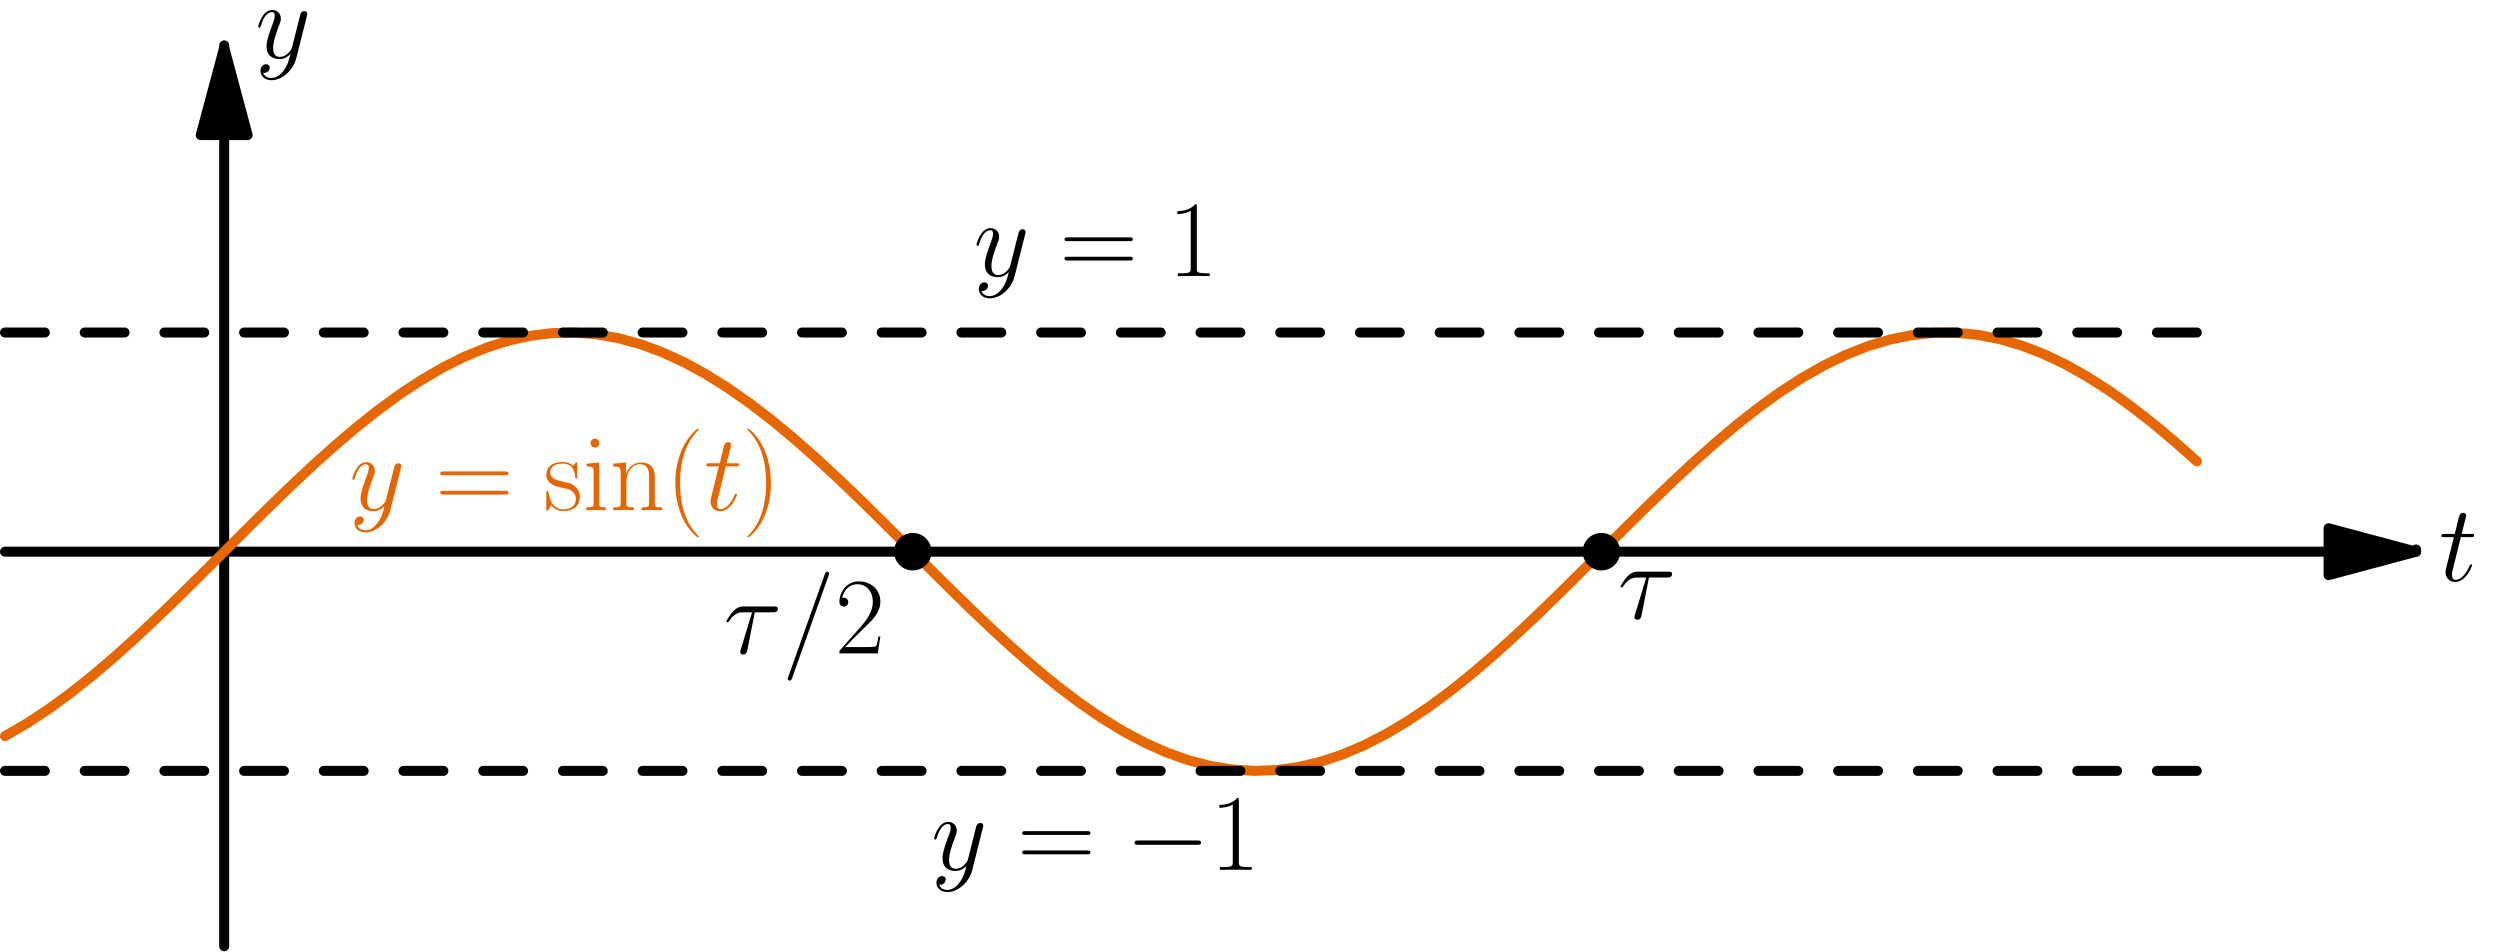
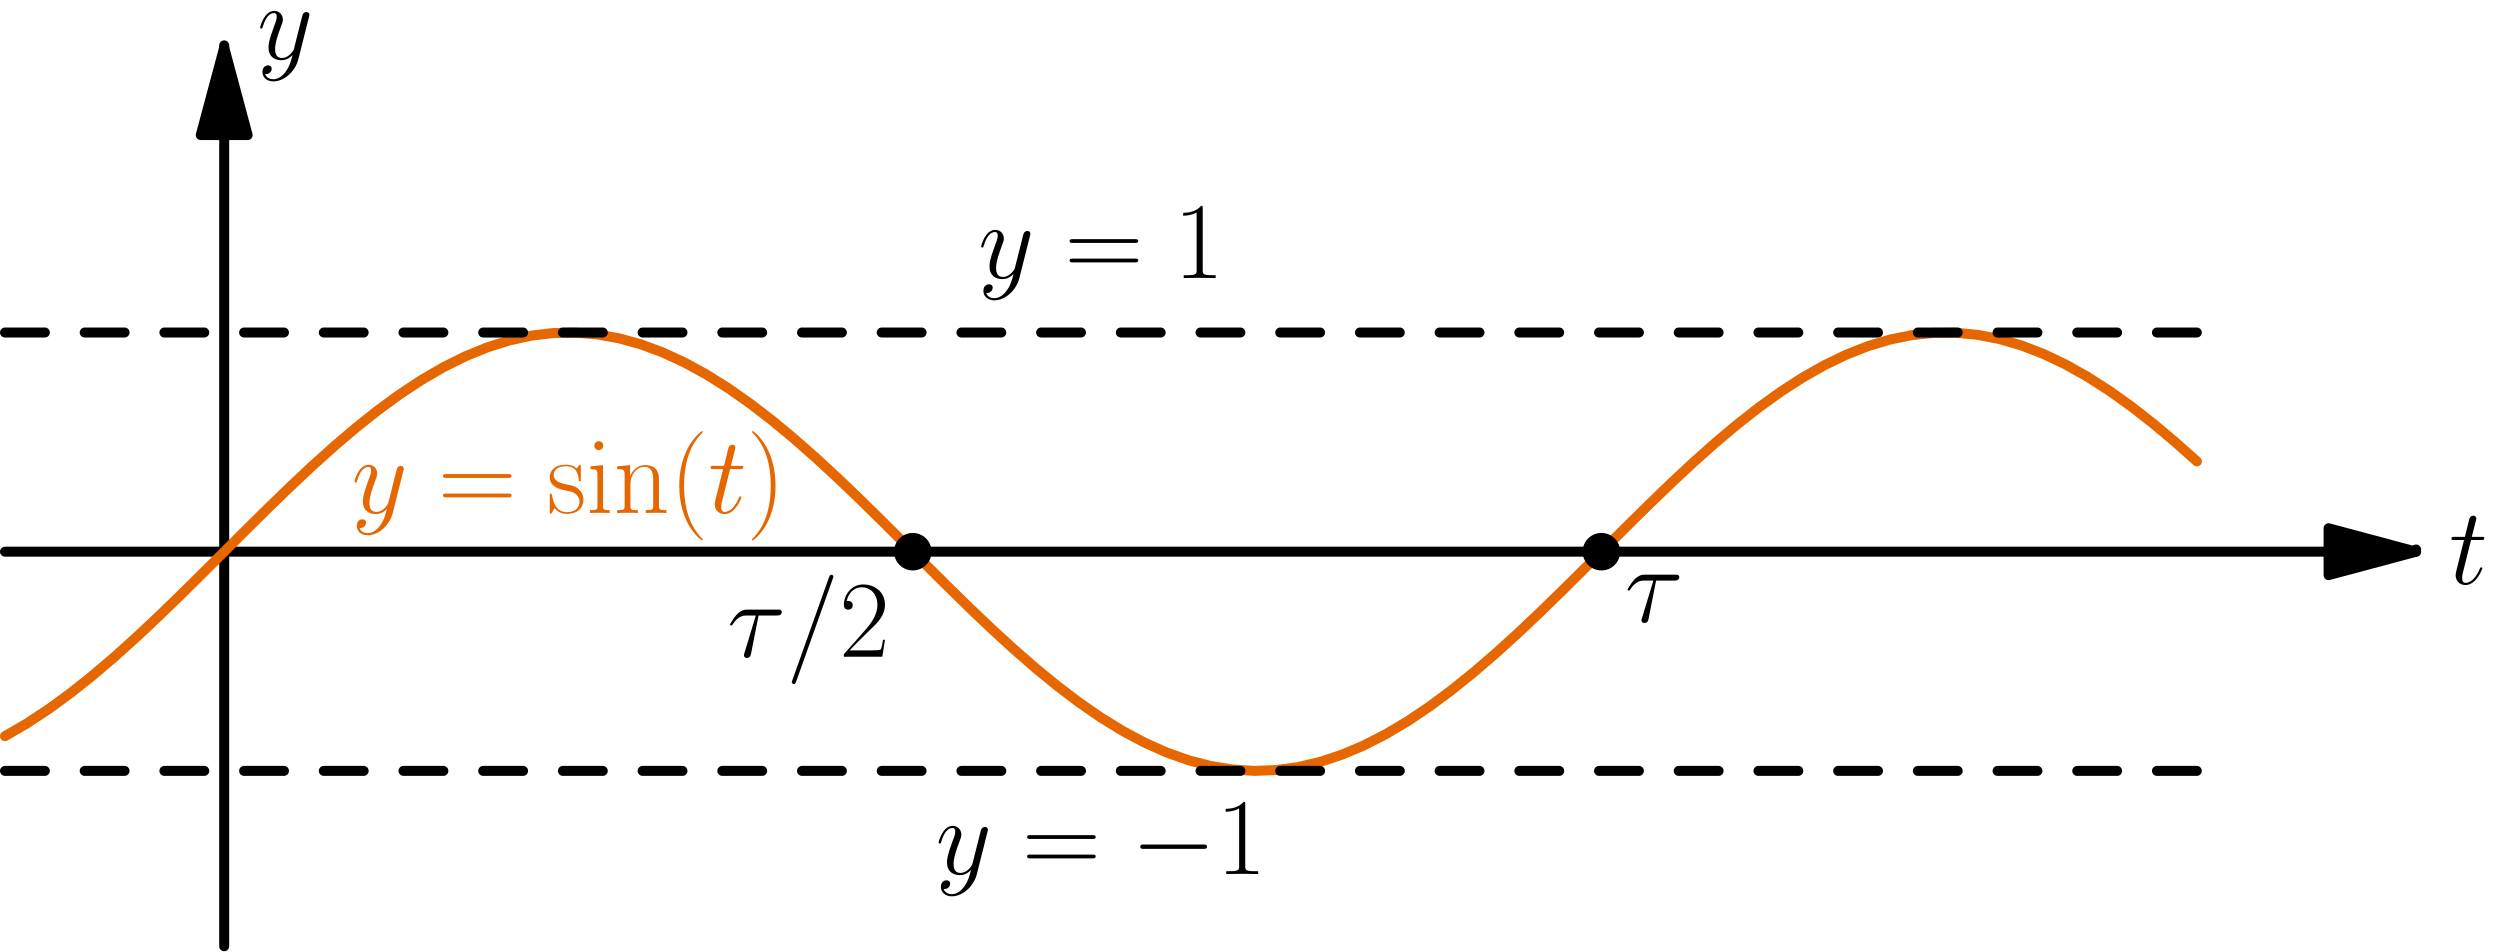
- <svg xmlns="http://www.w3.org/2000/svg" xmlns:xlink="http://www.w3.org/1999/xlink" height="216.524pt" version="1.1" viewBox="56.621 54.06 569.056 216.524" width="569.056pt">
+ <svg xmlns="http://www.w3.org/2000/svg" xmlns:xlink="http://www.w3.org/1999/xlink" height="215.715pt" version="1.1" viewBox="56.409 53.858 566.93 215.715" width="566.93pt">
  <defs>
-     <path d="M16.335 -5.701C16.756 -5.701 17.202 -5.701 17.202 -6.197S16.756 -6.692 16.335 -6.692H2.925C2.503 -6.692 2.057 -6.692 2.057 -6.197S2.503 -5.701 2.925 -5.701H16.335Z" id="g0-0" />
-     <path d="M7.585 6.048C7.585 6.023 7.585 5.974 7.51 5.899C6.37 4.734 3.321 1.562 3.321 -6.172S6.321 -17.053 7.535 -18.293C7.535 -18.318 7.585 -18.367 7.585 -18.442S7.51 -18.566 7.411 -18.566C7.139 -18.566 5.032 -16.731 3.817 -14.005C2.578 -11.253 2.231 -8.576 2.231 -6.197C2.231 -4.412 2.404 -1.388 3.892 1.809C5.081 4.387 7.114 6.197 7.411 6.197C7.535 6.197 7.585 6.147 7.585 6.048Z" id="g2-40" />
-     <path d="M6.519 -6.172C6.519 -7.957 6.345 -10.981 4.858 -14.178C3.668 -16.756 1.636 -18.566 1.339 -18.566C1.264 -18.566 1.165 -18.541 1.165 -18.417C1.165 -18.367 1.19 -18.342 1.215 -18.293C2.404 -17.053 5.428 -13.905 5.428 -6.197C5.428 1.537 2.429 4.685 1.215 5.924C1.19 5.974 1.165 5.998 1.165 6.048C1.165 6.172 1.264 6.197 1.339 6.197C1.611 6.197 3.718 4.363 4.933 1.636C6.172 -1.115 6.519 -3.792 6.519 -6.172Z" id="g2-41" />
-     <path d="M6.593 -15.839C6.593 -16.36 6.569 -16.384 6.222 -16.384C5.255 -15.219 3.792 -14.847 2.404 -14.798C2.33 -14.798 2.206 -14.798 2.181 -14.748S2.156 -14.649 2.156 -14.129C2.925 -14.129 4.214 -14.277 5.205 -14.872V-1.809C5.205 -0.942 5.156 -0.644 3.024 -0.644H2.28V0C3.47 -0.025 4.71 -0.05 5.899 -0.05S8.328 -0.025 9.518 0V-0.644H8.775C6.643 -0.644 6.593 -0.917 6.593 -1.809V-15.839Z" id="g2-49" />
-     <path d="M10.336 -3.842H9.89C9.642 -2.082 9.444 -1.785 9.345 -1.636C9.221 -1.438 7.436 -1.438 7.089 -1.438H2.33C3.222 -2.404 4.957 -4.164 7.064 -6.197C8.576 -7.634 10.336 -9.32 10.336 -11.774C10.336 -14.699 8.006 -16.384 5.404 -16.384C2.677 -16.384 1.016 -13.98 1.016 -11.749C1.016 -10.782 1.735 -10.658 2.033 -10.658C2.28 -10.658 3.024 -10.807 3.024 -11.675C3.024 -12.443 2.38 -12.666 2.033 -12.666C1.884 -12.666 1.735 -12.641 1.636 -12.592C2.107 -14.699 3.545 -15.74 5.057 -15.74C7.213 -15.74 8.626 -14.03 8.626 -11.774C8.626 -9.617 7.362 -7.758 5.949 -6.147L1.016 -0.57V0H9.741L10.336 -3.842Z" id="g2-50" />
-     <path d="M15.938 -7.957C16.31 -7.957 16.682 -7.957 16.682 -8.378C16.682 -8.824 16.26 -8.824 15.839 -8.824H1.983C1.562 -8.824 1.14 -8.824 1.14 -8.378C1.14 -7.957 1.512 -7.957 1.884 -7.957H15.938ZM15.839 -3.545C16.26 -3.545 16.682 -3.545 16.682 -3.991C16.682 -4.412 16.31 -4.412 15.938 -4.412H1.884C1.512 -4.412 1.14 -4.412 1.14 -3.991C1.14 -3.545 1.562 -3.545 1.983 -3.545H15.839Z" id="g2-61" />
-     <path d="M3.842 -15.269C3.842 -15.814 3.396 -16.285 2.826 -16.285C2.28 -16.285 1.809 -15.839 1.809 -15.269C1.809 -14.723 2.256 -14.253 2.826 -14.253C3.371 -14.253 3.842 -14.699 3.842 -15.269ZM0.942 -10.584V-9.94C2.33 -9.94 2.528 -9.791 2.528 -8.601V-1.71C2.528 -0.768 2.429 -0.644 0.843 -0.644V0C1.438 -0.05 2.503 -0.05 3.123 -0.05C3.718 -0.05 4.734 -0.05 5.304 0V-0.644C3.842 -0.644 3.792 -0.793 3.792 -1.686V-10.857L0.942 -10.584Z" id="g2-105" />
-     <path d="M10.287 -7.535C10.287 -8.799 10.039 -10.857 7.114 -10.857C5.156 -10.857 4.139 -9.345 3.768 -8.353H3.743V-10.857L0.818 -10.584V-9.94C2.28 -9.94 2.503 -9.791 2.503 -8.601V-1.71C2.503 -0.768 2.404 -0.644 0.818 -0.644V0C1.413 -0.05 2.503 -0.05 3.148 -0.05S4.908 -0.05 5.503 0V-0.644C3.916 -0.644 3.817 -0.744 3.817 -1.71V-6.469C3.817 -8.75 5.205 -10.46 6.94 -10.46C8.775 -10.46 8.973 -8.824 8.973 -7.634V-1.71C8.973 -0.768 8.874 -0.644 7.287 -0.644V0C7.882 -0.05 8.973 -0.05 9.617 -0.05S11.377 -0.05 11.972 0V-0.644C10.386 -0.644 10.287 -0.744 10.287 -1.71V-7.535Z" id="g2-110" />
-     <path d="M7.659 -10.46C7.659 -10.906 7.634 -10.931 7.486 -10.931C7.387 -10.931 7.362 -10.906 7.064 -10.534C6.99 -10.435 6.767 -10.188 6.692 -10.088C5.899 -10.931 4.784 -10.956 4.363 -10.956C1.611 -10.956 0.62 -9.518 0.62 -8.081C0.62 -5.85 3.148 -5.329 3.867 -5.18C5.428 -4.858 5.974 -4.759 6.494 -4.313C6.816 -4.016 7.362 -3.47 7.362 -2.578C7.362 -1.537 6.767 -0.198 4.486 -0.198C2.33 -0.198 1.562 -1.834 1.115 -4.016C1.041 -4.363 1.041 -4.387 0.843 -4.387S0.62 -4.363 0.62 -3.867V-0.297C0.62 0.149 0.644 0.174 0.793 0.174C0.917 0.174 0.942 0.149 1.066 -0.05C1.215 -0.273 1.586 -0.868 1.735 -1.115C2.231 -0.446 3.098 0.198 4.486 0.198C6.94 0.198 8.254 -1.14 8.254 -3.074C8.254 -4.338 7.585 -5.007 7.263 -5.304C6.519 -6.073 5.651 -6.246 4.61 -6.445C3.247 -6.742 1.512 -7.089 1.512 -8.601C1.512 -9.246 1.859 -10.609 4.363 -10.609C7.015 -10.609 7.163 -8.13 7.213 -7.337C7.238 -7.213 7.362 -7.188 7.436 -7.188C7.659 -7.188 7.659 -7.263 7.659 -7.684V-10.46Z" id="g2-115" />
-     <path d="M7.114 -9.345H11.229C11.551 -9.345 12.369 -9.345 12.369 -10.138C12.369 -10.683 11.898 -10.683 11.452 -10.683H4.635C4.065 -10.683 3.222 -10.683 2.082 -9.469C1.438 -8.75 0.644 -7.436 0.644 -7.287S0.768 -7.089 0.917 -7.089C1.091 -7.089 1.115 -7.163 1.239 -7.312C2.528 -9.345 3.817 -9.345 4.437 -9.345H6.494L3.916 -0.843C3.792 -0.471 3.792 -0.421 3.792 -0.347C3.792 -0.074 3.966 0.273 4.462 0.273C5.23 0.273 5.354 -0.397 5.428 -0.768L7.114 -9.345Z" id="g1-28" />
-     <path d="M10.634 -17.673C10.634 -17.698 10.782 -18.07 10.782 -18.119C10.782 -18.417 10.534 -18.59 10.336 -18.59C10.212 -18.59 9.989 -18.59 9.791 -18.045L1.487 5.28C1.487 5.304 1.339 5.676 1.339 5.726C1.339 6.023 1.586 6.197 1.785 6.197C1.933 6.197 2.156 6.172 2.33 5.651L10.634 -17.673Z" id="g1-61" />
-     <path d="M4.982 -9.964H7.263C7.734 -9.964 7.981 -9.964 7.981 -10.411C7.981 -10.683 7.833 -10.683 7.337 -10.683H5.156L6.073 -14.302C6.172 -14.649 6.172 -14.699 6.172 -14.872C6.172 -15.269 5.85 -15.492 5.528 -15.492C5.329 -15.492 4.759 -15.418 4.561 -14.624L3.594 -10.683H1.264C0.768 -10.683 0.545 -10.683 0.545 -10.212C0.545 -9.964 0.719 -9.964 1.19 -9.964H3.396L1.76 -3.421C1.562 -2.553 1.487 -2.305 1.487 -1.983C1.487 -0.818 2.305 0.248 3.693 0.248C6.197 0.248 7.535 -3.371 7.535 -3.545C7.535 -3.693 7.436 -3.768 7.287 -3.768C7.238 -3.768 7.139 -3.768 7.089 -3.668C7.064 -3.644 7.04 -3.619 6.866 -3.222C6.345 -1.983 5.205 -0.248 3.768 -0.248C3.024 -0.248 2.974 -0.868 2.974 -1.413C2.974 -1.438 2.974 -1.909 3.049 -2.206L4.982 -9.964Z" id="g1-116" />
-     <path d="M6.519 2.776C5.85 3.718 4.883 4.561 3.668 4.561C3.371 4.561 2.181 4.511 1.809 3.371C1.884 3.396 2.008 3.396 2.057 3.396C2.801 3.396 3.297 2.751 3.297 2.181S2.826 1.413 2.454 1.413C2.057 1.413 1.19 1.71 1.19 2.925C1.19 4.189 2.256 5.057 3.668 5.057C6.147 5.057 8.651 2.776 9.345 0.025L11.774 -9.642C11.799 -9.766 11.848 -9.915 11.848 -10.063C11.848 -10.435 11.551 -10.683 11.179 -10.683C10.956 -10.683 10.435 -10.584 10.237 -9.84L8.403 -2.553C8.279 -2.107 8.279 -2.057 8.081 -1.785C7.585 -1.091 6.767 -0.248 5.577 -0.248C4.189 -0.248 4.065 -1.611 4.065 -2.28C4.065 -3.693 4.734 -5.602 5.404 -7.387C5.676 -8.105 5.825 -8.452 5.825 -8.948C5.825 -9.989 5.081 -10.931 3.867 -10.931C1.586 -10.931 0.669 -7.337 0.669 -7.139C0.669 -7.04 0.768 -6.916 0.942 -6.916C1.165 -6.916 1.19 -7.015 1.289 -7.362C1.884 -9.444 2.826 -10.435 3.792 -10.435C4.016 -10.435 4.437 -10.435 4.437 -9.617C4.437 -8.973 4.164 -8.254 3.792 -7.312C2.578 -4.065 2.578 -3.247 2.578 -2.652C2.578 -0.297 4.263 0.248 5.503 0.248C6.222 0.248 7.114 0.025 7.981 -0.892L8.006 -0.868C7.634 0.595 7.387 1.562 6.519 2.776Z" id="g1-121" />
+     <path d="M7.613 6.071C7.613 6.046 7.613 5.996 7.539 5.921C6.394 4.752 3.334 1.567 3.334 -6.195S6.344 -17.117 7.564 -18.361C7.564 -18.386 7.613 -18.436 7.613 -18.511S7.539 -18.635 7.439 -18.635C7.165 -18.635 5.051 -16.794 3.832 -14.057C2.588 -11.296 2.239 -8.608 2.239 -6.22C2.239 -4.429 2.413 -1.393 3.906 1.816C5.1 4.404 7.141 6.22 7.439 6.22C7.564 6.22 7.613 6.17 7.613 6.071Z" id="g1-40" />
+     <path d="M6.543 -6.195C6.543 -7.986 6.369 -11.022 4.876 -14.231C3.682 -16.819 1.642 -18.635 1.344 -18.635C1.269 -18.635 1.169 -18.61 1.169 -18.486C1.169 -18.436 1.194 -18.411 1.219 -18.361C2.413 -17.117 5.449 -13.958 5.449 -6.22C5.449 1.543 2.438 4.702 1.219 5.946C1.194 5.996 1.169 6.021 1.169 6.071C1.169 6.195 1.269 6.22 1.344 6.22C1.617 6.22 3.732 4.379 4.951 1.642C6.195 -1.12 6.543 -3.807 6.543 -6.195Z" id="g1-41" />
+     <path d="M6.618 -15.898C6.618 -16.421 6.593 -16.446 6.245 -16.446C5.275 -15.276 3.807 -14.903 2.413 -14.853C2.339 -14.853 2.214 -14.853 2.189 -14.804S2.165 -14.704 2.165 -14.182C2.936 -14.182 4.23 -14.331 5.225 -14.928V-1.816C5.225 -0.945 5.175 -0.647 3.035 -0.647H2.289V0C3.483 -0.025 4.727 -0.05 5.921 -0.05S8.36 -0.025 9.554 0V-0.647H8.808C6.668 -0.647 6.618 -0.921 6.618 -1.816V-15.898Z" id="g1-49" />
+     <path d="M10.375 -3.856H9.927C9.678 -2.09 9.479 -1.791 9.38 -1.642C9.255 -1.443 7.464 -1.443 7.116 -1.443H2.339C3.234 -2.413 4.976 -4.18 7.091 -6.22C8.608 -7.663 10.375 -9.355 10.375 -11.818C10.375 -14.754 8.036 -16.446 5.424 -16.446C2.687 -16.446 1.02 -14.032 1.02 -11.793C1.02 -10.823 1.742 -10.698 2.04 -10.698C2.289 -10.698 3.035 -10.848 3.035 -11.719C3.035 -12.49 2.388 -12.714 2.04 -12.714C1.891 -12.714 1.742 -12.689 1.642 -12.639C2.115 -14.754 3.558 -15.799 5.076 -15.799C7.24 -15.799 8.658 -14.082 8.658 -11.818C8.658 -9.653 7.389 -7.787 5.971 -6.17L1.02 -0.572V0H9.778L10.375 -3.856Z" id="g1-50" />
+     <path d="M15.998 -7.986C16.371 -7.986 16.744 -7.986 16.744 -8.409C16.744 -8.857 16.321 -8.857 15.898 -8.857H1.99C1.567 -8.857 1.144 -8.857 1.144 -8.409C1.144 -7.986 1.518 -7.986 1.891 -7.986H15.998ZM15.898 -3.558C16.321 -3.558 16.744 -3.558 16.744 -4.006C16.744 -4.429 16.371 -4.429 15.998 -4.429H1.891C1.518 -4.429 1.144 -4.429 1.144 -4.006C1.144 -3.558 1.567 -3.558 1.99 -3.558H15.898Z" id="g1-61" />
+     <path d="M3.856 -15.326C3.856 -15.873 3.409 -16.346 2.836 -16.346C2.289 -16.346 1.816 -15.898 1.816 -15.326C1.816 -14.779 2.264 -14.306 2.836 -14.306C3.384 -14.306 3.856 -14.754 3.856 -15.326ZM0.945 -10.624V-9.977C2.339 -9.977 2.538 -9.828 2.538 -8.633V-1.717C2.538 -0.771 2.438 -0.647 0.846 -0.647V0C1.443 -0.05 2.513 -0.05 3.135 -0.05C3.732 -0.05 4.752 -0.05 5.324 0V-0.647C3.856 -0.647 3.807 -0.796 3.807 -1.692V-10.897L0.945 -10.624Z" id="g1-105" />
+     <path d="M10.325 -7.564C10.325 -8.832 10.076 -10.897 7.141 -10.897C5.175 -10.897 4.155 -9.38 3.782 -8.385H3.757V-10.897L0.821 -10.624V-9.977C2.289 -9.977 2.513 -9.828 2.513 -8.633V-1.717C2.513 -0.771 2.413 -0.647 0.821 -0.647V0C1.418 -0.05 2.513 -0.05 3.16 -0.05S4.926 -0.05 5.523 0V-0.647C3.931 -0.647 3.832 -0.746 3.832 -1.717V-6.494C3.832 -8.783 5.225 -10.499 6.966 -10.499C8.808 -10.499 9.007 -8.857 9.007 -7.663V-1.717C9.007 -0.771 8.907 -0.647 7.315 -0.647V0C7.912 -0.05 9.007 -0.05 9.653 -0.05S11.42 -0.05 12.017 0V-0.647C10.425 -0.647 10.325 -0.746 10.325 -1.717V-7.564Z" id="g1-110" />
+     <path d="M7.688 -10.499C7.688 -10.947 7.663 -10.972 7.514 -10.972C7.414 -10.972 7.389 -10.947 7.091 -10.574C7.016 -10.475 6.792 -10.226 6.718 -10.126C5.921 -10.972 4.802 -10.997 4.379 -10.997C1.617 -10.997 0.622 -9.554 0.622 -8.111C0.622 -5.872 3.16 -5.349 3.881 -5.2C5.449 -4.876 5.996 -4.777 6.519 -4.329C6.842 -4.031 7.389 -3.483 7.389 -2.588C7.389 -1.543 6.792 -0.199 4.503 -0.199C2.339 -0.199 1.567 -1.841 1.12 -4.031C1.045 -4.379 1.045 -4.404 0.846 -4.404S0.622 -4.379 0.622 -3.881V-0.299C0.622 0.149 0.647 0.174 0.796 0.174C0.921 0.174 0.945 0.149 1.07 -0.05C1.219 -0.274 1.592 -0.871 1.742 -1.12C2.239 -0.448 3.11 0.199 4.503 0.199C6.966 0.199 8.285 -1.144 8.285 -3.085C8.285 -4.354 7.613 -5.026 7.29 -5.324C6.543 -6.096 5.673 -6.27 4.628 -6.469C3.259 -6.767 1.518 -7.116 1.518 -8.633C1.518 -9.28 1.866 -10.649 4.379 -10.649C7.041 -10.649 7.19 -8.161 7.24 -7.364C7.265 -7.24 7.389 -7.215 7.464 -7.215C7.688 -7.215 7.688 -7.29 7.688 -7.713V-10.499Z" id="g1-115" />
+     <path d="M7.141 -9.38H11.271C11.594 -9.38 12.415 -9.38 12.415 -10.176C12.415 -10.723 11.942 -10.723 11.495 -10.723H4.653C4.08 -10.723 3.234 -10.723 2.09 -9.504C1.443 -8.783 0.647 -7.464 0.647 -7.315S0.771 -7.116 0.921 -7.116C1.095 -7.116 1.12 -7.19 1.244 -7.34C2.538 -9.38 3.832 -9.38 4.454 -9.38H6.519L3.931 -0.846C3.807 -0.473 3.807 -0.423 3.807 -0.348C3.807 -0.075 3.981 0.274 4.478 0.274C5.25 0.274 5.374 -0.398 5.449 -0.771L7.141 -9.38Z" id="g0-28" />
+     <path d="M10.674 -17.739C10.674 -17.764 10.823 -18.137 10.823 -18.187C10.823 -18.486 10.574 -18.66 10.375 -18.66C10.251 -18.66 10.027 -18.66 9.828 -18.113L1.493 5.299C1.493 5.324 1.344 5.698 1.344 5.747C1.344 6.046 1.592 6.22 1.791 6.22C1.941 6.22 2.165 6.195 2.339 5.673L10.674 -17.739Z" id="g0-61" />
+     <path d="M5.001 -10.002H7.29C7.763 -10.002 8.011 -10.002 8.011 -10.45C8.011 -10.723 7.862 -10.723 7.364 -10.723H5.175L6.096 -14.356C6.195 -14.704 6.195 -14.754 6.195 -14.928C6.195 -15.326 5.872 -15.55 5.548 -15.55C5.349 -15.55 4.777 -15.475 4.578 -14.679L3.608 -10.723H1.269C0.771 -10.723 0.547 -10.723 0.547 -10.251C0.547 -10.002 0.722 -10.002 1.194 -10.002H3.409L1.766 -3.433C1.567 -2.563 1.493 -2.314 1.493 -1.99C1.493 -0.821 2.314 0.249 3.707 0.249C6.22 0.249 7.564 -3.384 7.564 -3.558C7.564 -3.707 7.464 -3.782 7.315 -3.782C7.265 -3.782 7.165 -3.782 7.116 -3.682C7.091 -3.657 7.066 -3.632 6.892 -3.234C6.369 -1.99 5.225 -0.249 3.782 -0.249C3.035 -0.249 2.986 -0.871 2.986 -1.418C2.986 -1.443 2.986 -1.916 3.06 -2.214L5.001 -10.002Z" id="g0-116" />
+     <path d="M6.543 2.787C5.872 3.732 4.901 4.578 3.682 4.578C3.384 4.578 2.189 4.528 1.816 3.384C1.891 3.409 2.015 3.409 2.065 3.409C2.811 3.409 3.309 2.762 3.309 2.189S2.836 1.418 2.463 1.418C2.065 1.418 1.194 1.717 1.194 2.936C1.194 4.205 2.264 5.076 3.682 5.076C6.17 5.076 8.683 2.787 9.38 0.025L11.818 -9.678C11.843 -9.803 11.893 -9.952 11.893 -10.101C11.893 -10.475 11.594 -10.723 11.221 -10.723C10.997 -10.723 10.475 -10.624 10.275 -9.877L8.434 -2.563C8.31 -2.115 8.31 -2.065 8.111 -1.791C7.613 -1.095 6.792 -0.249 5.598 -0.249C4.205 -0.249 4.08 -1.617 4.08 -2.289C4.08 -3.707 4.752 -5.623 5.424 -7.414C5.698 -8.136 5.847 -8.484 5.847 -8.982C5.847 -10.027 5.1 -10.972 3.881 -10.972C1.592 -10.972 0.672 -7.364 0.672 -7.165C0.672 -7.066 0.771 -6.942 0.945 -6.942C1.169 -6.942 1.194 -7.041 1.294 -7.389C1.891 -9.479 2.836 -10.475 3.807 -10.475C4.031 -10.475 4.454 -10.475 4.454 -9.653C4.454 -9.007 4.18 -8.285 3.807 -7.34C2.588 -4.08 2.588 -3.259 2.588 -2.662C2.588 -0.299 4.279 0.249 5.523 0.249C6.245 0.249 7.141 0.025 8.011 -0.896L8.036 -0.871C7.663 0.597 7.414 1.567 6.543 2.787Z" id="g0-121" />
+     <path d="M16.396 -5.722C16.819 -5.722 17.267 -5.722 17.267 -6.22S16.819 -6.718 16.396 -6.718H2.936C2.513 -6.718 2.065 -6.718 2.065 -6.22S2.513 -5.722 2.936 -5.722H16.396Z" id="g2-0" />
  </defs>
-   <g id="page1">
+   <g id="page1" transform="matrix(0.996264 0 0 0.996264 0 0)">
    <g transform="matrix(1 0 0 1 107.652 179.639)">
      <path d="M 479.009 0L -49.893 -0" fill="none" stroke="#000000" stroke-linecap="round" stroke-linejoin="round" stroke-miterlimit="10.037" stroke-width="2.276" />
    </g>
    <g transform="matrix(1 0 0 1 107.652 179.639)">
-       <path d="M 498.926 2.01983e-15L 479.009 -5.337L 479.009 5.337L 498.926 2.01983e-15Z" fill="#000000" />
+       <path d="M 498.926 0L 479.009 -5.337L 479.009 5.337L 498.926 0Z" fill="#000000" />
    </g>
    <g transform="matrix(1 0 0 1 107.652 179.639)">
-       <path d="M 498.926 2.01983e-15L 479.009 -5.337L 479.009 5.337L 498.926 2.01983e-15Z" fill="none" stroke="#000000" stroke-linecap="round" stroke-linejoin="round" stroke-miterlimit="10.037" stroke-width="2.276" />
+       <path d="M 498.926 0L 479.009 -5.337L 479.009 5.337L 498.926 0Z" fill="none" stroke="#000000" stroke-linecap="round" stroke-linejoin="round" stroke-miterlimit="10.037" stroke-width="2.276" />
    </g>
    <g transform="matrix(1 0 0 1 107.652 179.639)">
      <path d="M 498.926 0L 498.926 -0.499" fill="none" stroke="#000000" stroke-linecap="round" stroke-linejoin="round" stroke-miterlimit="10.037" stroke-width="2.276" />
    </g>
-     <use x="611.787" xlink:href="#g1-116" y="186.282" />
+     <use x="614.082" xlink:href="#g0-116" y="186.981" />
    <g transform="matrix(1 0 0 1 107.652 179.639)">
      <path d="M 0 -94.836L 0 89.807" fill="none" stroke="#000000" stroke-linecap="round" stroke-linejoin="round" stroke-miterlimit="10.037" stroke-width="2.276" />
    </g>
    <g transform="matrix(1 0 0 1 107.652 179.639)">
-       <path d="M 1.1022e-15 -114.753L -5.337 -94.836L 5.337 -94.836L 1.1022e-15 -114.753Z" fill="#000000" />
+       <path d="M 0 -114.753L -5.337 -94.836L 5.337 -94.836L 0 -114.753Z" fill="#000000" />
    </g>
    <g transform="matrix(1 0 0 1 107.652 179.639)">
-       <path d="M 1.1022e-15 -114.753L -5.337 -94.836L 5.337 -94.836L 1.1022e-15 -114.753Z" fill="none" stroke="#000000" stroke-linecap="round" stroke-linejoin="round" stroke-miterlimit="10.037" stroke-width="2.276" />
+       <path d="M 0 -114.753L -5.337 -94.836L 5.337 -94.836L 0 -114.753Z" fill="none" stroke="#000000" stroke-linecap="round" stroke-linejoin="round" stroke-miterlimit="10.037" stroke-width="2.276" />
    </g>
    <g transform="matrix(1 0 0 1 107.652 179.639)">
      <path d="M 0 -114.753L 0 -115.252" fill="none" stroke="#000000" stroke-linecap="round" stroke-linejoin="round" stroke-miterlimit="10.037" stroke-width="2.276" />
    </g>
-     <use x="114.725" xlink:href="#g1-121" y="67.261" />
+     <use x="115.156" xlink:href="#g0-121" y="67.513" />
    <g transform="matrix(1 0 0 1 107.652 179.639)">
      <path d="M -49.893 41.983L -44.903 39.082L -39.914 35.791L -34.925 32.142L -29.936 28.172L -24.946 23.92L -19.957 19.429L -14.968 14.744L -9.979 9.912L -4.989 4.981L 0 0L 4.989 -4.981L 9.979 -9.912L 14.968 -14.744L 19.957 -19.429L 24.946 -23.92L 29.936 -28.172L 34.925 -32.142L 39.914 -35.791L 44.903 -39.082L 49.893 -41.983L 54.882 -44.465L 59.871 -46.502L 64.86 -48.074L 69.85 -49.167L 74.839 -49.768L 79.828 -49.871L 84.817 -49.477L 89.807 -48.588L 94.796 -47.213L 99.785 -45.367L 104.774 -43.068L 109.764 -40.338L 114.753 -37.205L 119.742 -33.701L 124.732 -29.859L 129.721 -25.72L 134.71 -21.323L 139.699 -16.713L 144.689 -11.937L 149.678 -7.041L 154.667 -2.075L 159.656 2.912L 164.646 7.87L 169.635 12.75L 174.624 17.502L 179.613 22.078L 184.603 26.435L 189.592 30.527L 194.581 34.314L 199.57 37.759L 204.56 40.826L 209.549 43.485L 214.538 45.71L 219.527 47.478L 224.517 48.772L 229.506 49.578L 234.495 49.889L 239.485 49.701L 244.474 49.017L 249.463 47.843L 254.452 46.191L 259.442 44.078L 264.431 41.524L 269.42 38.555L 274.409 35.201L 279.399 31.495L 284.388 27.475L 289.377 23.18L 294.366 18.654L 299.356 13.941L 304.345 9.089L 309.334 4.146L 314.323 -0.839L 319.313 -5.815L 324.302 -10.733L 329.291 -15.544L 334.28 -20.199L 339.27 -24.653L 344.259 -28.86L 349.248 -32.779L 354.238 -36.37L 359.227 -39.598L 364.216 -42.431L 369.205 -44.839L 374.195 -46.799L 379.184 -48.292L 384.173 -49.302L 389.162 -49.82L 394.152 -49.84L 399.141 -49.362L 404.13 -48.39L 409.119 -46.935L 414.109 -45.012L 419.098 -42.638L 424.087 -39.839L 429.076 -36.641L 434.066 -33.077L 439.055 -29.183L 444.044 -24.997L 449.034 -20.562" fill="none" stroke="#e66600" stroke-linecap="round" stroke-linejoin="round" stroke-miterlimit="10.037" stroke-width="2.276" />
    </g>
    <g transform="matrix(1 0 0 1 107.652 179.639)">
      <path d="M -49.893 -49.893L 449.034 -49.893" fill="none" stroke="#000000" stroke-linecap="round" stroke-linejoin="round" stroke-miterlimit="10.037" stroke-width="2.276" stroke-dasharray="9.071,9.071" />
    </g>
-     <use x="278.226" xlink:href="#g1-121" y="116.91" />
-     <use x="297.79" xlink:href="#g2-61" y="116.91" />
-     <use x="322.452" xlink:href="#g2-49" y="116.91" />
+     <use x="279.269" xlink:href="#g0-121" y="117.348" />
+     <use x="298.952" xlink:href="#g1-61" y="117.348" />
+     <use x="323.772" xlink:href="#g1-49" y="117.348" />
    <g transform="matrix(1 0 0 1 107.652 179.639)">
      <path d="M -49.893 49.893L 449.034 49.893" fill="none" stroke="#000000" stroke-linecap="round" stroke-linejoin="round" stroke-miterlimit="10.037" stroke-width="2.276" stroke-dasharray="9.071,9.071" />
    </g>
-     <use x="268.587" xlink:href="#g1-121" y="252.064" />
-     <use x="288.151" xlink:href="#g2-61" y="252.064" />
-     <use x="312.812" xlink:href="#g0-0" y="252.064" />
-     <use x="332.019" xlink:href="#g2-49" y="252.064" />
-     <g fill="#e56600">
-       <use x="136.124" xlink:href="#g1-121" y="170.192" />
-       <use x="155.689" xlink:href="#g2-61" y="170.192" />
-       <use x="180.35" xlink:href="#g2-115" y="170.192" />
-       <use x="189.224" xlink:href="#g2-105" y="170.192" />
-       <use x="195.389" xlink:href="#g2-110" y="170.192" />
-       <use x="208.108" xlink:href="#g2-40" y="170.192" />
-       <use x="216.853" xlink:href="#g1-116" y="170.192" />
-       <use x="225.585" xlink:href="#g2-41" y="170.192" />
+     <use x="269.594" xlink:href="#g0-121" y="253.009" />
+     <use x="289.276" xlink:href="#g1-61" y="253.009" />
+     <use x="314.097" xlink:href="#g2-0" y="253.009" />
+     <use x="333.448" xlink:href="#g1-49" y="253.009" />
+     <g fill="#e66600">
+       <use x="136.635" xlink:href="#g0-121" y="170.83" />
+       <use x="156.317" xlink:href="#g1-61" y="170.83" />
+       <use x="181.138" xlink:href="#g1-115" y="170.83" />
+       <use x="190.078" xlink:href="#g1-105" y="170.83" />
+       <use x="196.29" xlink:href="#g1-110" y="170.83" />
+       <use x="209" xlink:href="#g1-40" y="170.83" />
+       <use x="217.811" xlink:href="#g0-116" y="170.83" />
+       <use x="226.608" xlink:href="#g1-41" y="170.83" />
    </g>
-     <use x="221.315" xlink:href="#g1-28" y="202.781" />
-     <use x="234.584" xlink:href="#g1-61" y="202.781" />
-     <use x="246.674" xlink:href="#g2-50" y="202.781" />
+     <use x="222.145" xlink:href="#g0-28" y="203.542" />
+     <use x="235.503" xlink:href="#g0-61" y="203.542" />
+     <use x="247.684" xlink:href="#g1-50" y="203.542" />
    <g transform="matrix(1 0 0 1 107.652 179.639)">
      <circle cx="156.742" cy="-0" r="4.268" fill="#000000" />
    </g>
-     <use x="424.85" xlink:href="#g1-28" y="194.863" />
+     <use x="426.443" xlink:href="#g0-28" y="195.594" />
    <g transform="matrix(1 0 0 1 107.652 179.639)">
      <circle cx="313.485" cy="-0" r="4.268" fill="#000000" />
    </g>
  </g>
</svg>
